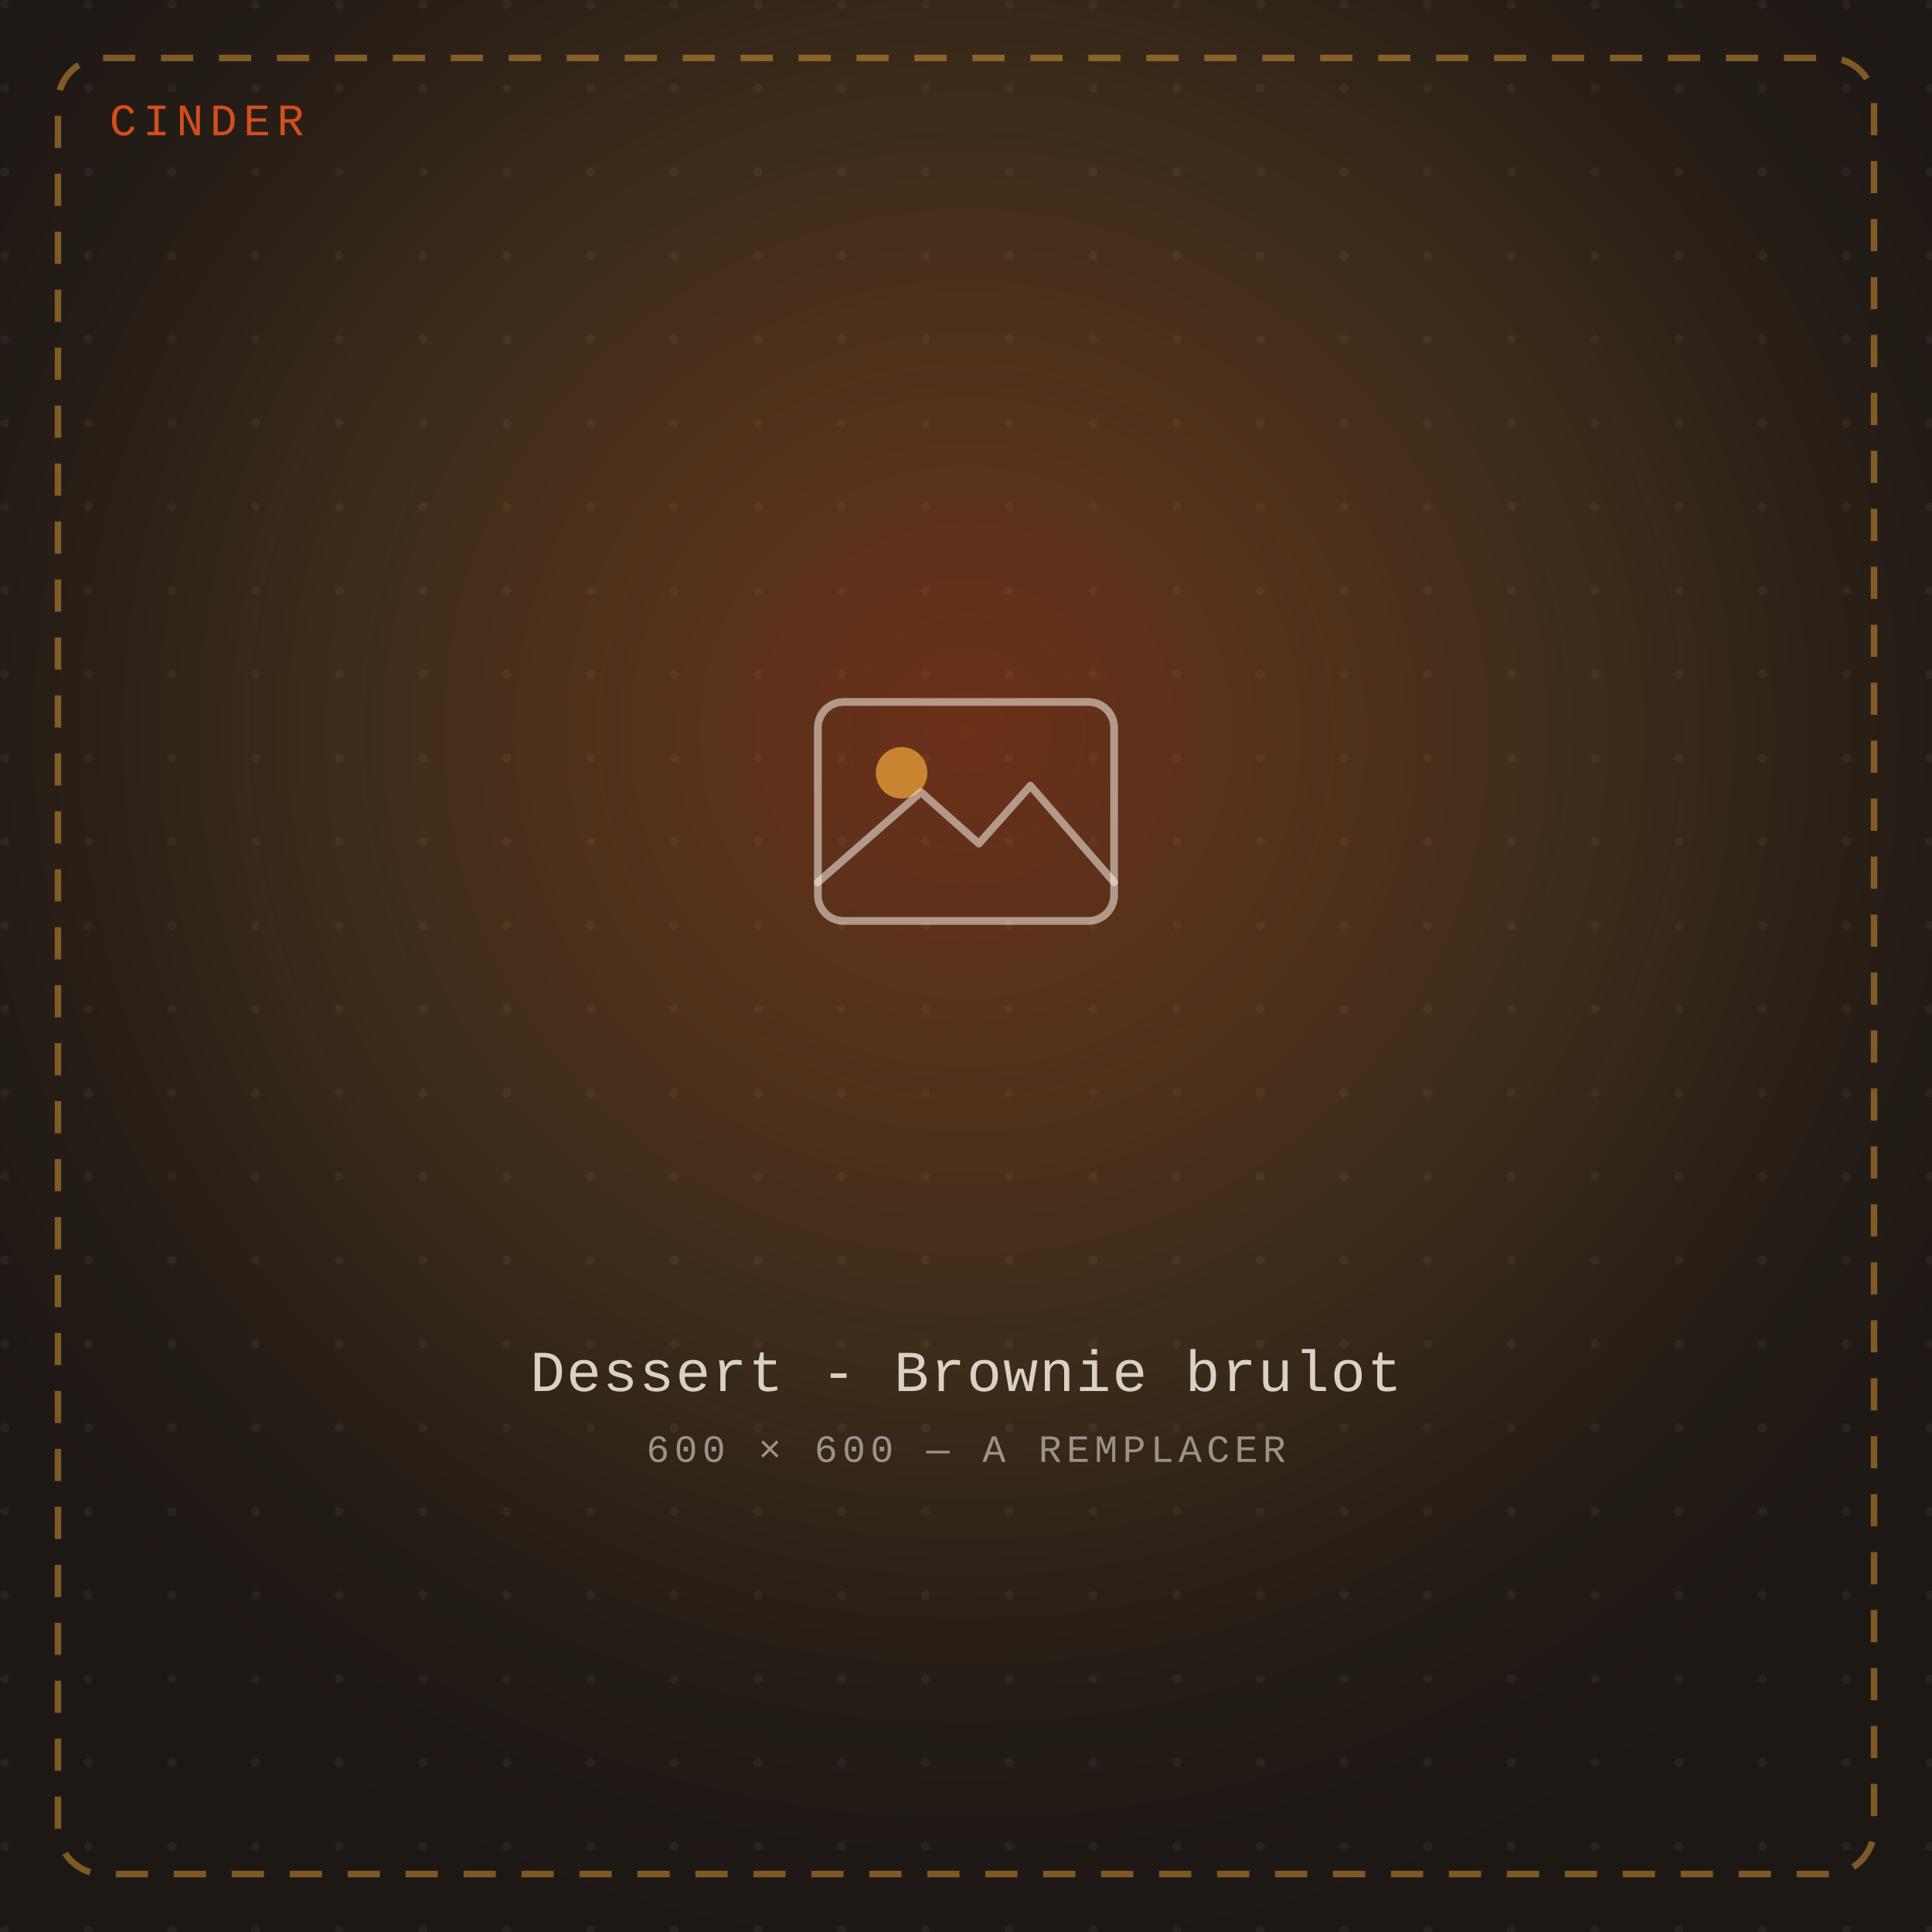
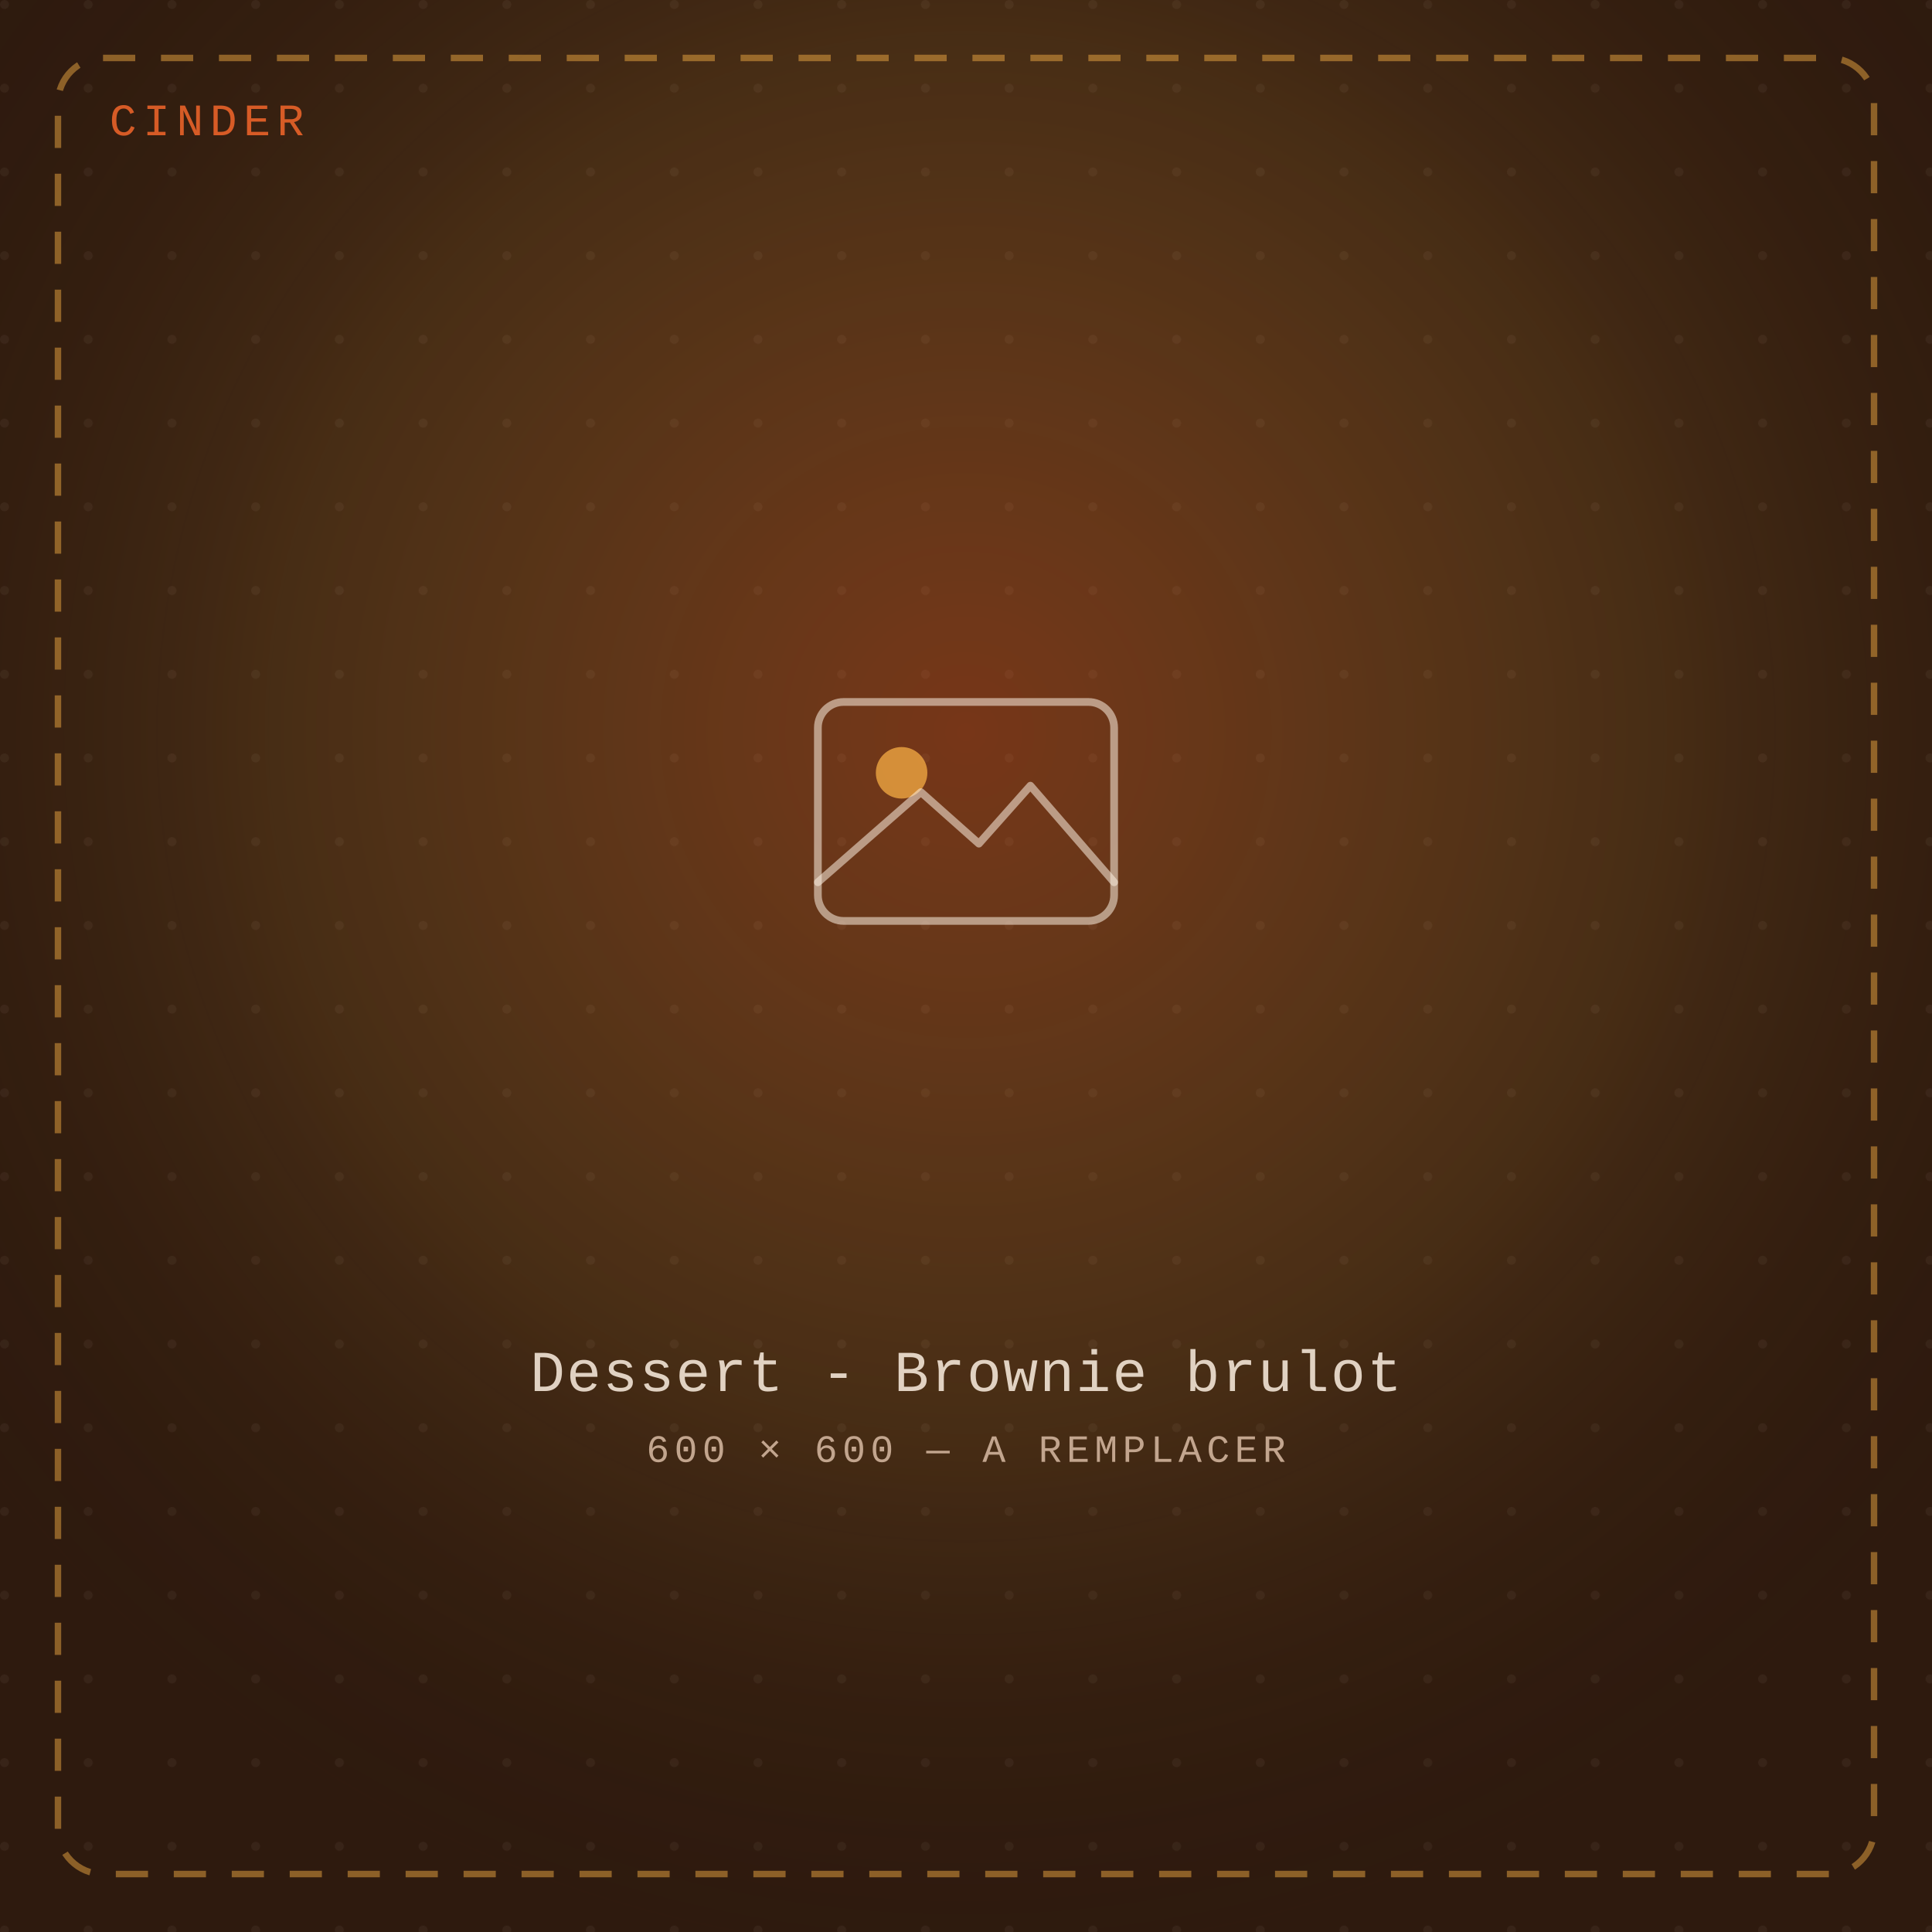
<svg xmlns="http://www.w3.org/2000/svg" width="600" height="600" viewBox="0 0 600 600" role="img" aria-label="Placeholder : Dessert - Brownie brulot">
  <defs>
    <radialGradient id="glow-menudessertbrownie" cx="50%" cy="38%" r="65%">
-       <stop offset="0%" stop-color="#ff5a1f" stop-opacity="0.35" />
-       <stop offset="55%" stop-color="#f2a93b" stop-opacity="0.12" />
-       <stop offset="100%" stop-color="#171310" stop-opacity="0" />
+       <stop offset="0%" stop-color="#ff6a2c" stop-opacity="0.35" />
+       <stop offset="55%" stop-color="#ffb648" stop-opacity="0.12" />
+       <stop offset="100%" stop-color="#241408" stop-opacity="0" />
    </radialGradient>
    <pattern id="dots-menudessertbrownie" width="26" height="26" patternUnits="userSpaceOnUse">
-       <circle cx="1.4" cy="1.4" r="1.4" fill="#f6efe4" fill-opacity="0.05" />
+       <circle cx="1.4" cy="1.4" r="1.4" fill="#fbeee0" fill-opacity="0.05" />
    </pattern>
  </defs>
-   <rect width="600" height="600" fill="#1e1815" />
+   <rect width="600" height="600" fill="#2e1a0e" />
  <rect width="600" height="600" fill="url(#dots-menudessertbrownie)" />
  <rect width="600" height="600" fill="url(#glow-menudessertbrownie)" />
-   <rect x="18" y="18" width="564" height="564" fill="none" stroke="#f2a93b" stroke-opacity="0.45" stroke-width="2" stroke-dasharray="10 8" rx="14" />
-   <g transform="translate(300, 252)" stroke="#f6efe4" stroke-opacity="0.55" stroke-width="2.4" fill="none" stroke-linecap="round" stroke-linejoin="round">
+   <rect x="18" y="18" width="564" height="564" fill="none" stroke="#ffb648" stroke-opacity="0.45" stroke-width="2" stroke-dasharray="10 8" rx="14" />
+   <g transform="translate(300, 252)" stroke="#fbeee0" stroke-opacity="0.55" stroke-width="2.4" fill="none" stroke-linecap="round" stroke-linejoin="round">
    <rect x="-46" y="-34" width="92" height="68" rx="8" />
-     <circle cx="-20" cy="-12" r="8" fill="#f2a93b" fill-opacity="0.7" stroke="none" />
+     <circle cx="-20" cy="-12" r="8" fill="#ffb648" fill-opacity="0.7" stroke="none" />
    <path d="M -46 22 L -14 -6 L 4 10 L 20 -8 L 46 22" />
  </g>
-   <text x="50%" y="432" text-anchor="middle" font-family="'JetBrains Mono', 'Courier New', monospace" font-size="18" fill="#f6efe4" fill-opacity="0.85" letter-spacing="0.5">Dessert - Brownie brulot</text>
-   <text x="50%" y="454" text-anchor="middle" font-family="'JetBrains Mono', 'Courier New', monospace" font-size="12" fill="#9b9188" letter-spacing="1.5">600 × 600 — A REMPLACER</text>
-   <text x="34" y="42" font-family="'JetBrains Mono', 'Courier New', monospace" font-size="14" fill="#ff5a1f" fill-opacity="0.8" letter-spacing="2">CINDER</text>
+   <text x="50%" y="432" text-anchor="middle" font-family="'JetBrains Mono', 'Courier New', monospace" font-size="18" fill="#fbeee0" fill-opacity="0.85" letter-spacing="0.5">Dessert - Brownie brulot</text>
+   <text x="50%" y="454" text-anchor="middle" font-family="'JetBrains Mono', 'Courier New', monospace" font-size="12" fill="#c2a58e" letter-spacing="1.5">600 × 600 — A REMPLACER</text>
+   <text x="34" y="42" font-family="'JetBrains Mono', 'Courier New', monospace" font-size="14" fill="#ff6a2c" fill-opacity="0.8" letter-spacing="2">CINDER</text>
</svg>
